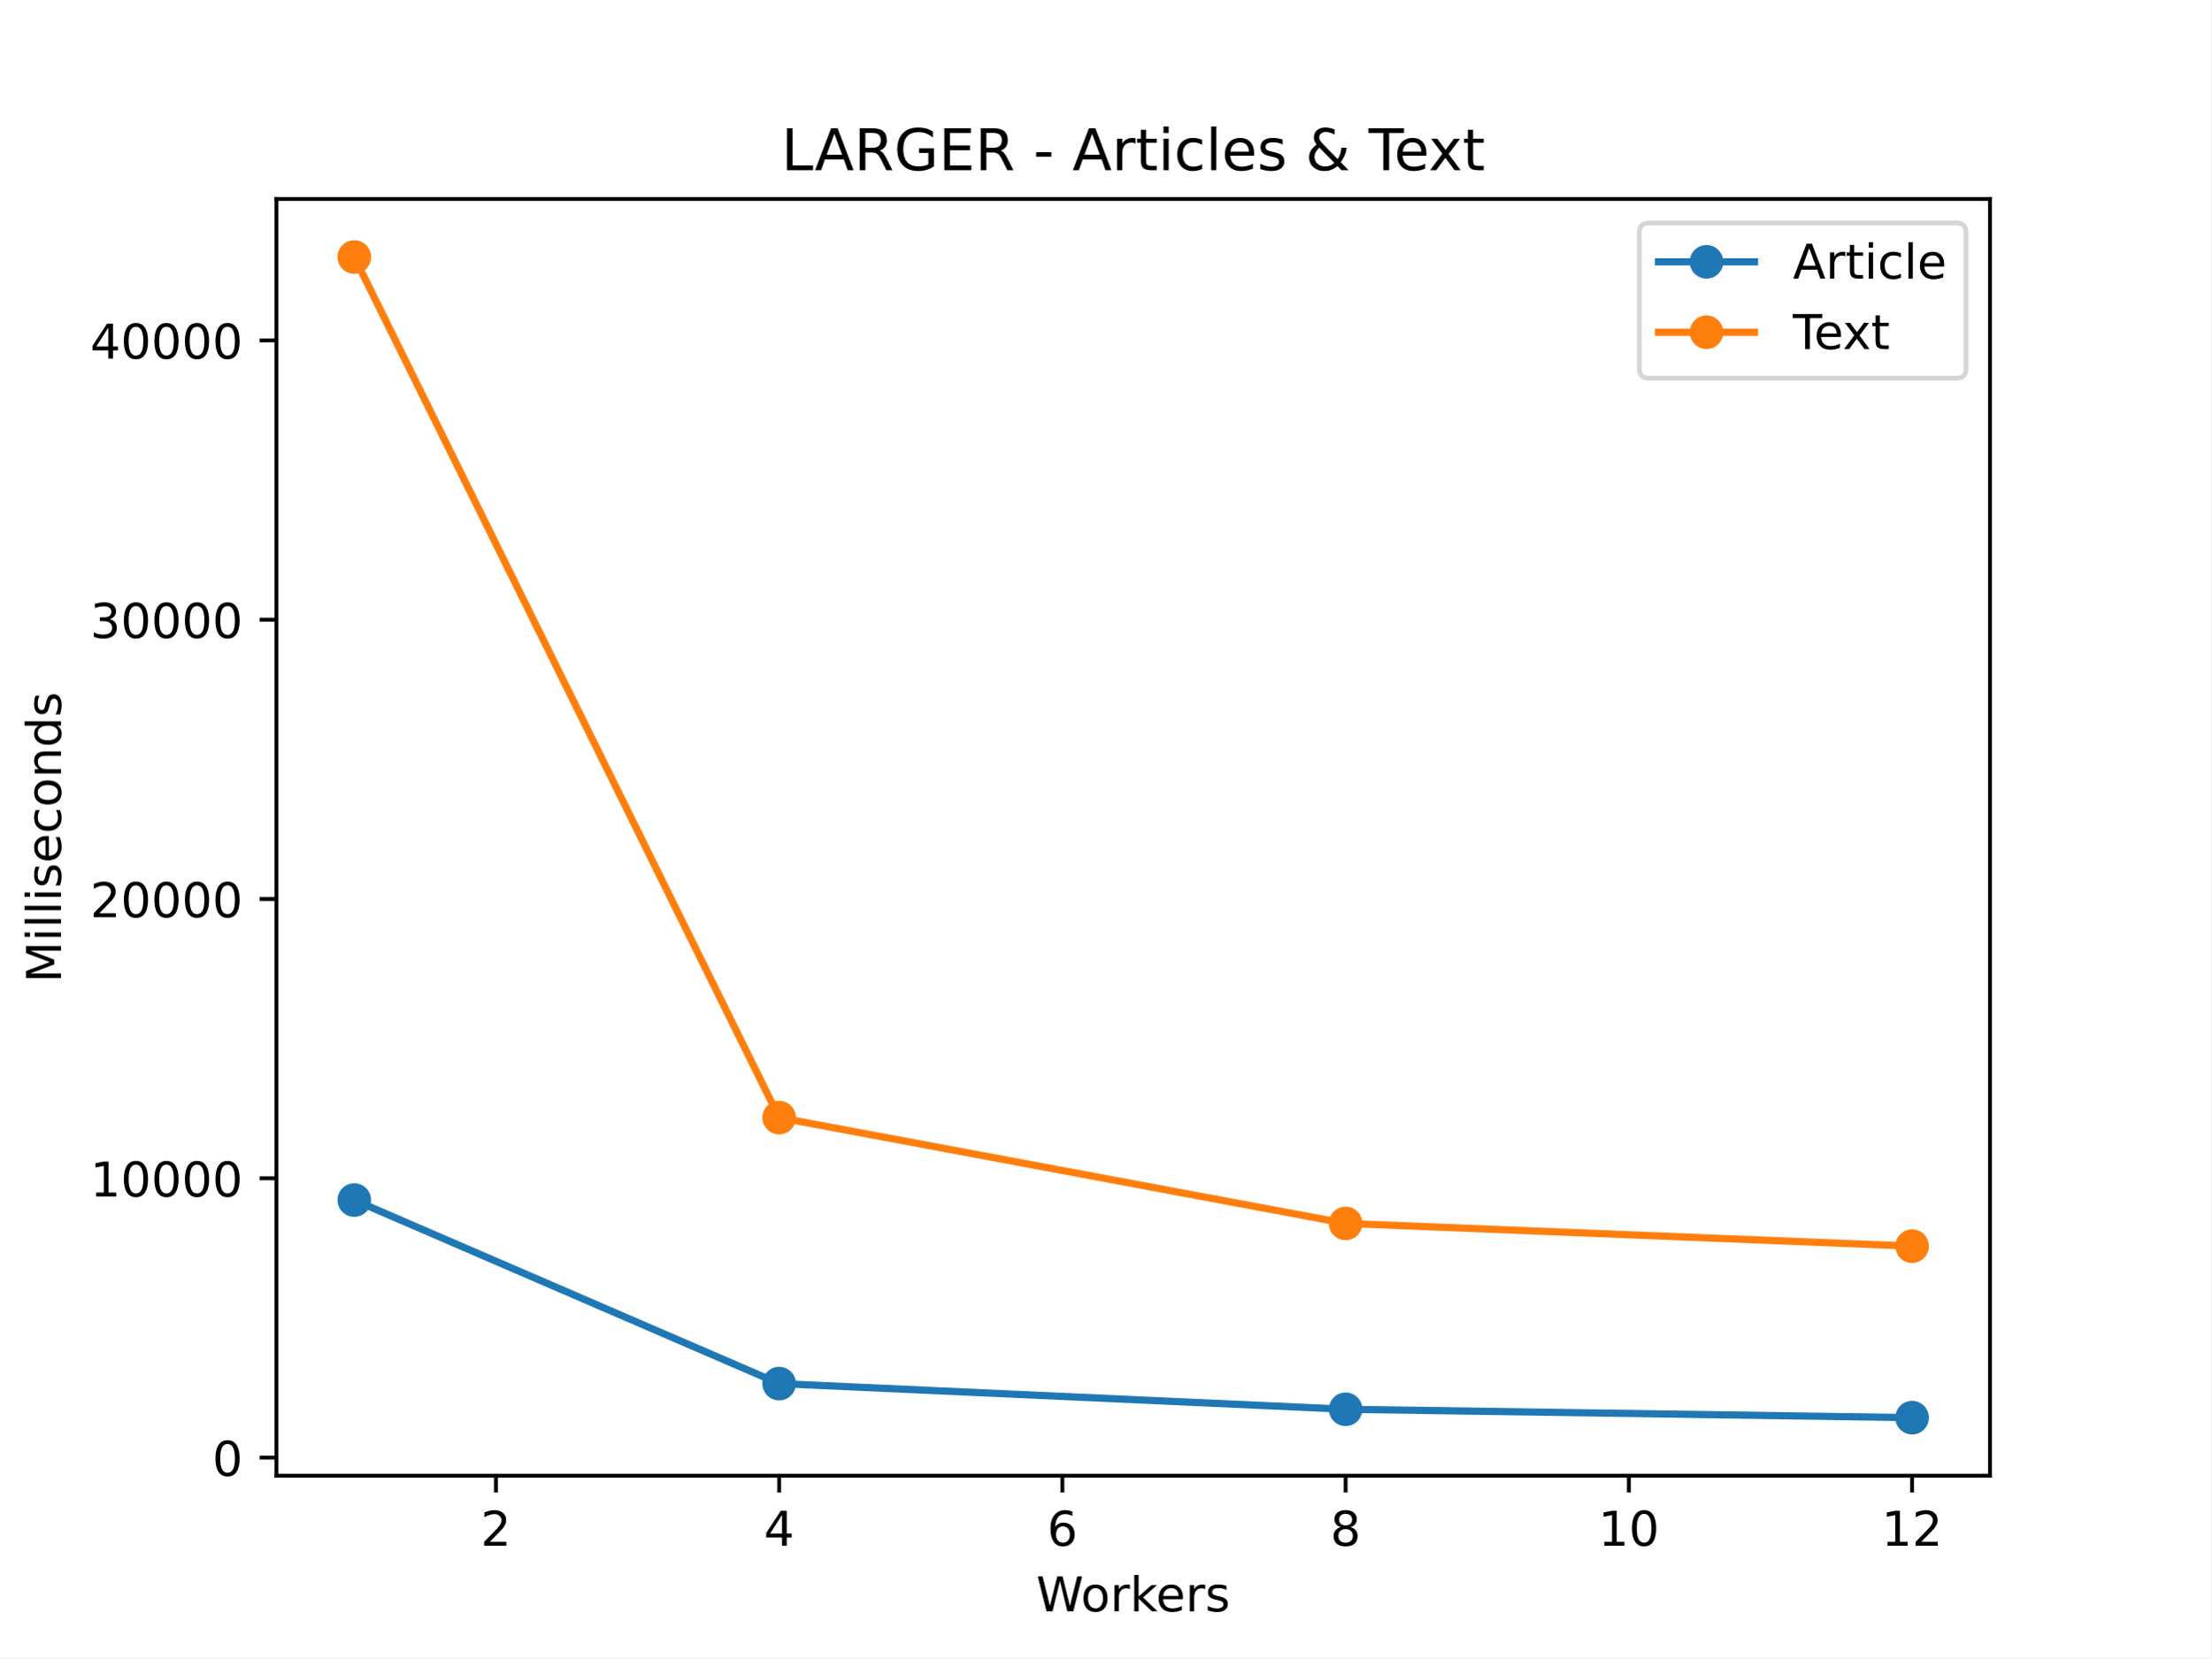
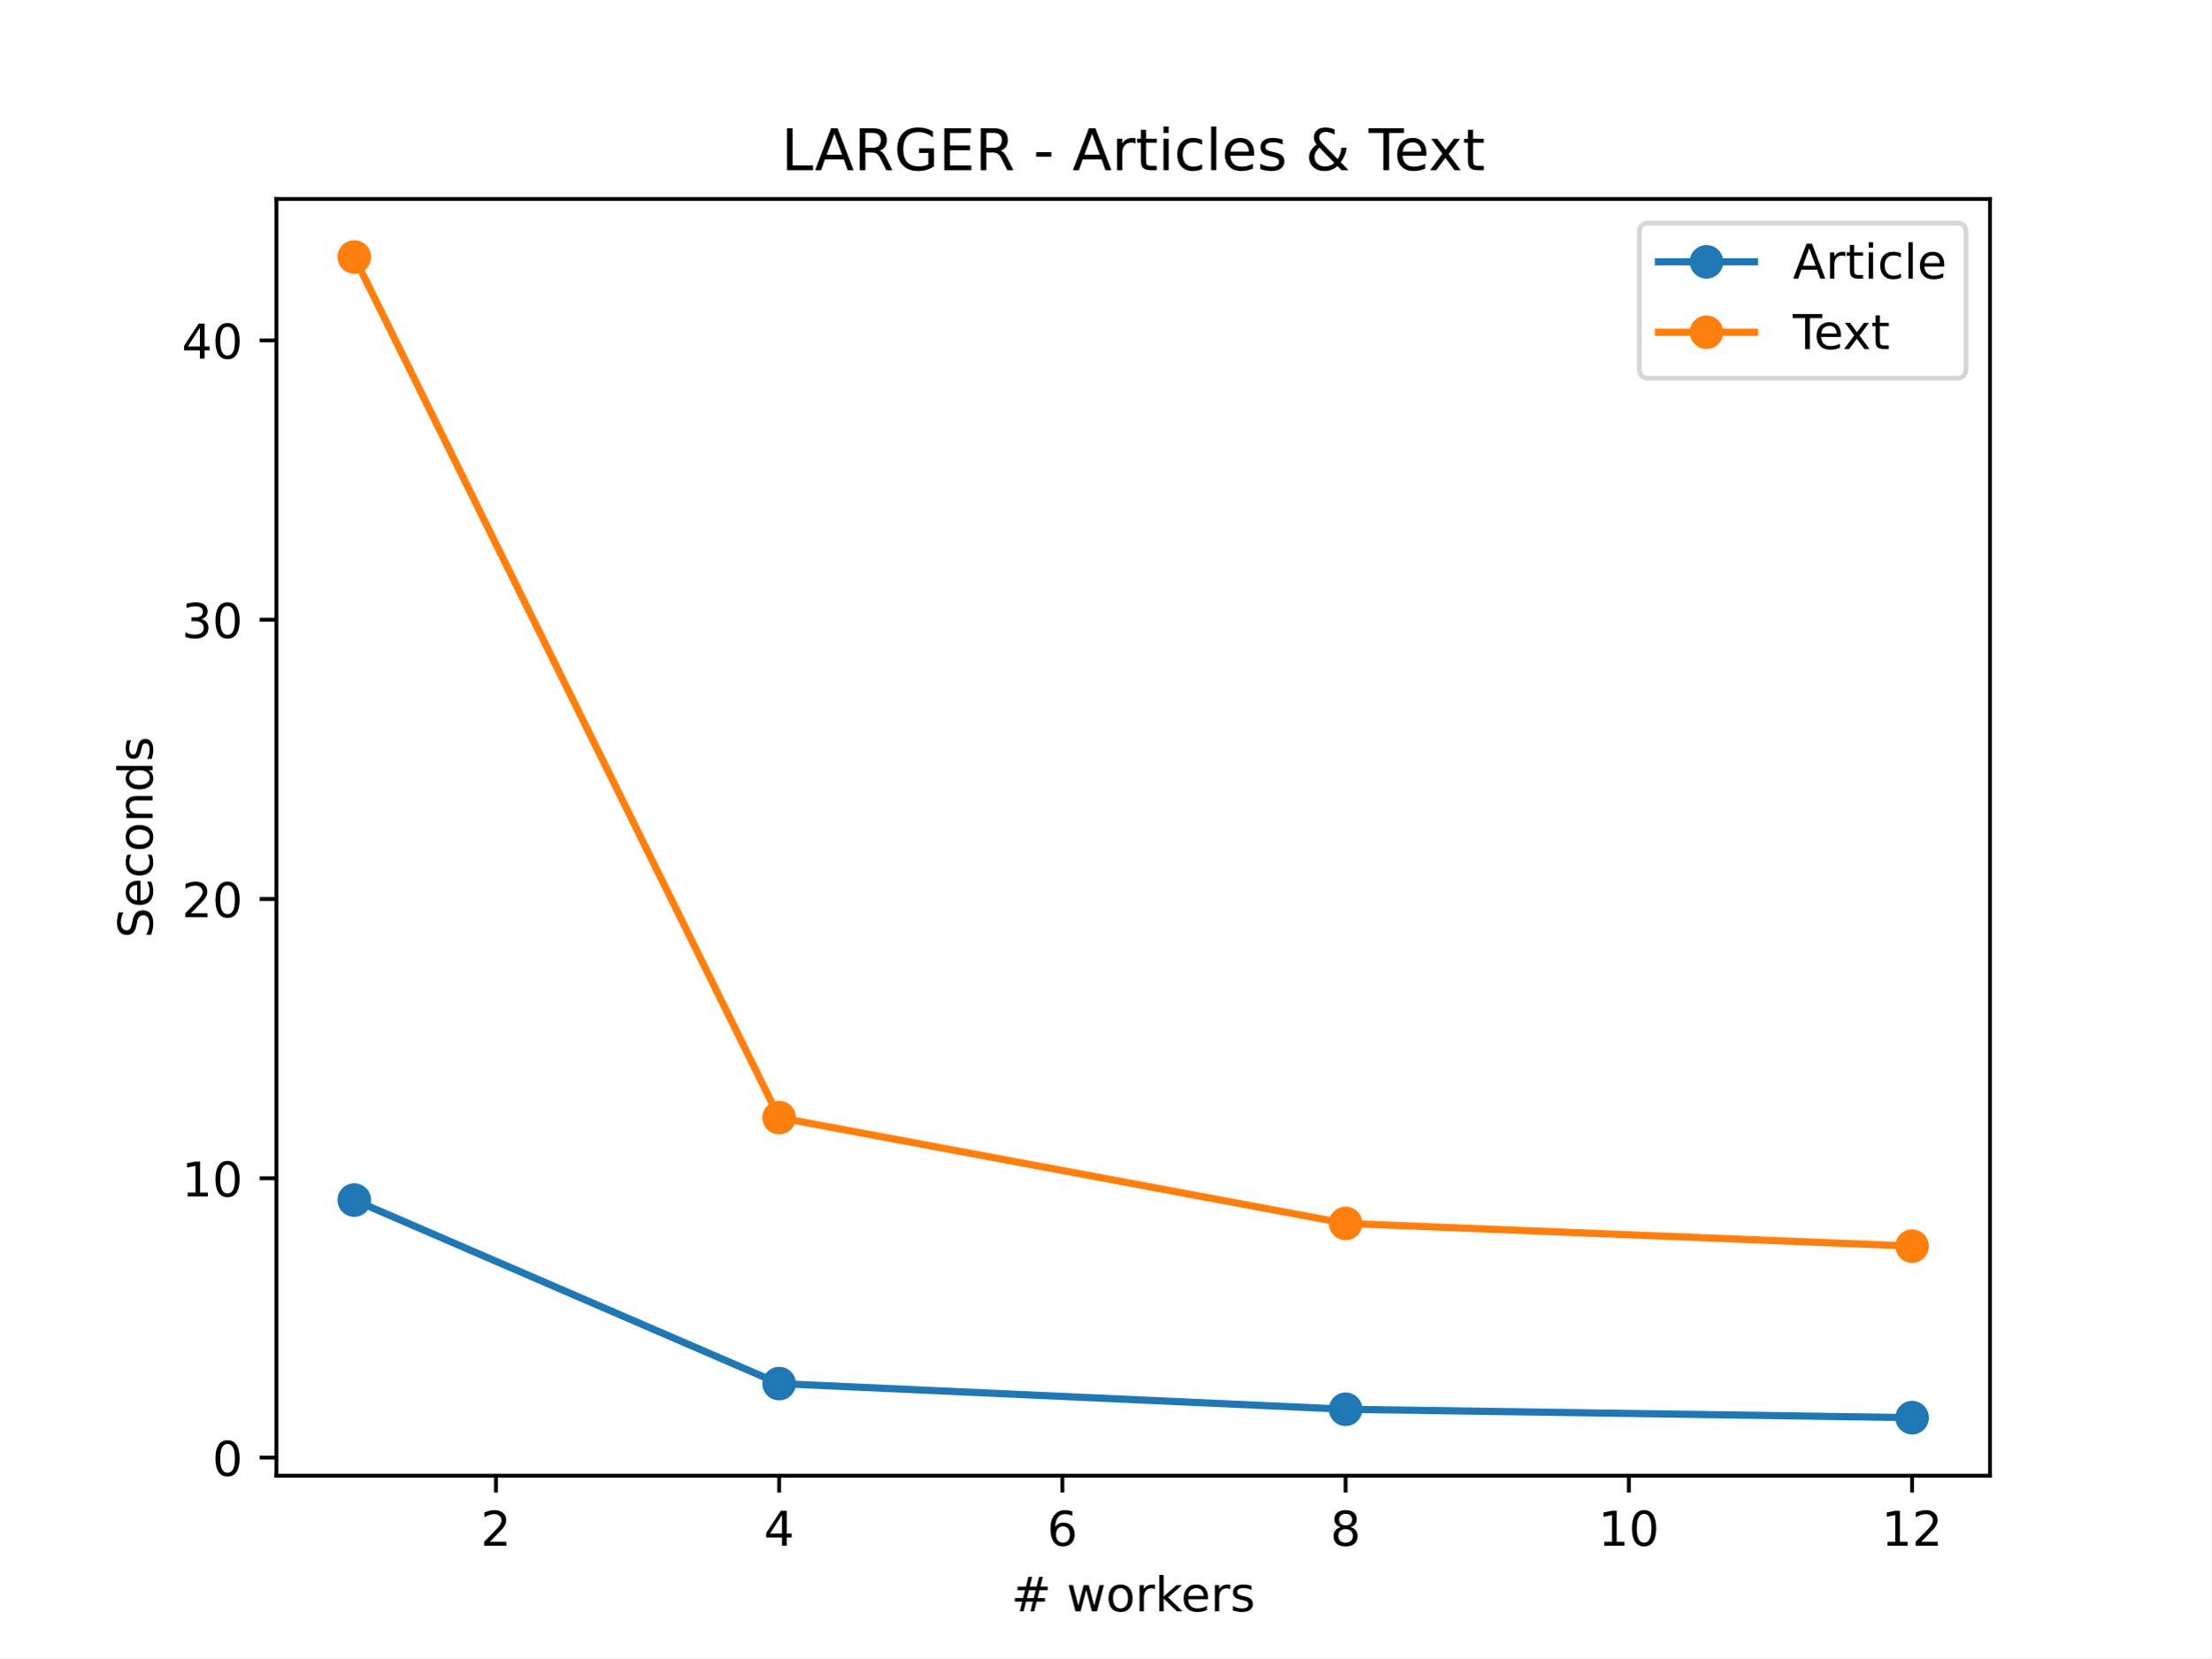
<svg xmlns="http://www.w3.org/2000/svg" xmlns:xlink="http://www.w3.org/1999/xlink" width="460.8pt" height="345.6pt" viewBox="0 0 460.8 345.6" version="1.1">
  <defs>
    <style type="text/css">*{stroke-linejoin: round; stroke-linecap: butt}</style>
  </defs>
  <g id="figure_1">
    <g id="patch_1">
      <path d="M 0 345.6  L 460.8 345.6  L 460.8 0  L 0 0  z " style="fill: #ffffff" />
    </g>
    <g id="axes_1">
      <g id="patch_2">
        <path d="M 57.6 307.584  L 414.72 307.584  L 414.72 41.472  L 57.6 41.472  z " style="fill: #ffffff" />
      </g>
      <g id="matplotlib.axis_1">
        <g id="xtick_1">
          <g id="line2d_1">
            <defs>
-               <path id="m0320c54a69" d="M 0 0  L 0 3.5  " style="stroke: #000000; stroke-width: 0.8" />
+               <path id="mec635a8861" d="M 0 0  L 0 3.5  " style="stroke: #000000; stroke-width: 0.8" />
            </defs>
            <g>
-               <use xlink:href="#m0320c54a69" x="103.347" y="307.584" style="stroke: #000000; stroke-width: 0.8" />
+               <use xlink:href="#mec635a8861" x="103.347" y="307.584" style="stroke: #000000; stroke-width: 0.8" />
            </g>
          </g>
          <g id="text_1">
            <g transform="translate(100.1655 322.1824) scale(0.1 -0.1)">
              <defs>
                <path id="DejaVuSans-32" d="M 1228 531  L 3431 531  L 3431 0  L 469 0  L 469 531  Q 828 903 1448 1529  Q 2069 2156 2228 2338  Q 2531 2678 2651 2914  Q 2772 3150 2772 3378  Q 2772 3750 2511 3984  Q 2250 4219 1831 4219  Q 1534 4219 1204 4116  Q 875 4013 500 3803  L 500 4441  Q 881 4594 1212 4672  Q 1544 4750 1819 4750  Q 2544 4750 2975 4387  Q 3406 4025 3406 3419  Q 3406 3131 3298 2873  Q 3191 2616 2906 2266  Q 2828 2175 2409 1742  Q 1991 1309 1228 531  z " transform="scale(0.015625)" />
              </defs>
              <use xlink:href="#DejaVuSans-32" />
            </g>
          </g>
        </g>
        <g id="xtick_2">
          <g id="line2d_2">
            <g>
-               <use xlink:href="#m0320c54a69" x="162.375" y="307.584" style="stroke: #000000; stroke-width: 0.8" />
+               <use xlink:href="#mec635a8861" x="162.375" y="307.584" style="stroke: #000000; stroke-width: 0.8" />
            </g>
          </g>
          <g id="text_2">
            <g transform="translate(159.1936 322.1824) scale(0.1 -0.1)">
              <defs>
                <path id="DejaVuSans-34" d="M 2419 4116  L 825 1625  L 2419 1625  L 2419 4116  z M 2253 4666  L 3047 4666  L 3047 1625  L 3713 1625  L 3713 1100  L 3047 1100  L 3047 0  L 2419 0  L 2419 1100  L 313 1100  L 313 1709  L 2253 4666  z " transform="scale(0.015625)" />
              </defs>
              <use xlink:href="#DejaVuSans-34" />
            </g>
          </g>
        </g>
        <g id="xtick_3">
          <g id="line2d_3">
            <g>
-               <use xlink:href="#m0320c54a69" x="221.403" y="307.584" style="stroke: #000000; stroke-width: 0.8" />
+               <use xlink:href="#mec635a8861" x="221.403" y="307.584" style="stroke: #000000; stroke-width: 0.8" />
            </g>
          </g>
          <g id="text_3">
            <g transform="translate(218.2217 322.1824) scale(0.1 -0.1)">
              <defs>
                <path id="DejaVuSans-36" d="M 2113 2584  Q 1688 2584 1439 2293  Q 1191 2003 1191 1497  Q 1191 994 1439 701  Q 1688 409 2113 409  Q 2538 409 2786 701  Q 3034 994 3034 1497  Q 3034 2003 2786 2293  Q 2538 2584 2113 2584  z M 3366 4563  L 3366 3988  Q 3128 4100 2886 4159  Q 2644 4219 2406 4219  Q 1781 4219 1451 3797  Q 1122 3375 1075 2522  Q 1259 2794 1537 2939  Q 1816 3084 2150 3084  Q 2853 3084 3261 2657  Q 3669 2231 3669 1497  Q 3669 778 3244 343  Q 2819 -91 2113 -91  Q 1303 -91 875 529  Q 447 1150 447 2328  Q 447 3434 972 4092  Q 1497 4750 2381 4750  Q 2619 4750 2861 4703  Q 3103 4656 3366 4563  z " transform="scale(0.015625)" />
              </defs>
              <use xlink:href="#DejaVuSans-36" />
            </g>
          </g>
        </g>
        <g id="xtick_4">
          <g id="line2d_4">
            <g>
-               <use xlink:href="#m0320c54a69" x="280.431" y="307.584" style="stroke: #000000; stroke-width: 0.8" />
+               <use xlink:href="#mec635a8861" x="280.431" y="307.584" style="stroke: #000000; stroke-width: 0.8" />
            </g>
          </g>
          <g id="text_4">
            <g transform="translate(277.2498 322.1824) scale(0.1 -0.1)">
              <defs>
                <path id="DejaVuSans-38" d="M 2034 2216  Q 1584 2216 1326 1975  Q 1069 1734 1069 1313  Q 1069 891 1326 650  Q 1584 409 2034 409  Q 2484 409 2743 651  Q 3003 894 3003 1313  Q 3003 1734 2745 1975  Q 2488 2216 2034 2216  z M 1403 2484  Q 997 2584 770 2862  Q 544 3141 544 3541  Q 544 4100 942 4425  Q 1341 4750 2034 4750  Q 2731 4750 3128 4425  Q 3525 4100 3525 3541  Q 3525 3141 3298 2862  Q 3072 2584 2669 2484  Q 3125 2378 3379 2068  Q 3634 1759 3634 1313  Q 3634 634 3220 271  Q 2806 -91 2034 -91  Q 1263 -91 848 271  Q 434 634 434 1313  Q 434 1759 690 2068  Q 947 2378 1403 2484  z M 1172 3481  Q 1172 3119 1398 2916  Q 1625 2713 2034 2713  Q 2441 2713 2670 2916  Q 2900 3119 2900 3481  Q 2900 3844 2670 4047  Q 2441 4250 2034 4250  Q 1625 4250 1398 4047  Q 1172 3844 1172 3481  z " transform="scale(0.015625)" />
              </defs>
              <use xlink:href="#DejaVuSans-38" />
            </g>
          </g>
        </g>
        <g id="xtick_5">
          <g id="line2d_5">
            <g>
-               <use xlink:href="#m0320c54a69" x="339.459" y="307.584" style="stroke: #000000; stroke-width: 0.8" />
+               <use xlink:href="#mec635a8861" x="339.459" y="307.584" style="stroke: #000000; stroke-width: 0.8" />
            </g>
          </g>
          <g id="text_5">
            <g transform="translate(333.0967 322.1824) scale(0.1 -0.1)">
              <defs>
                <path id="DejaVuSans-31" d="M 794 531  L 1825 531  L 1825 4091  L 703 3866  L 703 4441  L 1819 4666  L 2450 4666  L 2450 531  L 3481 531  L 3481 0  L 794 0  L 794 531  z " transform="scale(0.015625)" />
                <path id="DejaVuSans-30" d="M 2034 4250  Q 1547 4250 1301 3770  Q 1056 3291 1056 2328  Q 1056 1369 1301 889  Q 1547 409 2034 409  Q 2525 409 2770 889  Q 3016 1369 3016 2328  Q 3016 3291 2770 3770  Q 2525 4250 2034 4250  z M 2034 4750  Q 2819 4750 3233 4129  Q 3647 3509 3647 2328  Q 3647 1150 3233 529  Q 2819 -91 2034 -91  Q 1250 -91 836 529  Q 422 1150 422 2328  Q 422 3509 836 4129  Q 1250 4750 2034 4750  z " transform="scale(0.015625)" />
              </defs>
              <use xlink:href="#DejaVuSans-31" />
              <use xlink:href="#DejaVuSans-30" x="63.623" />
            </g>
          </g>
        </g>
        <g id="xtick_6">
          <g id="line2d_6">
            <g>
-               <use xlink:href="#m0320c54a69" x="398.487" y="307.584" style="stroke: #000000; stroke-width: 0.8" />
+               <use xlink:href="#mec635a8861" x="398.487" y="307.584" style="stroke: #000000; stroke-width: 0.8" />
            </g>
          </g>
          <g id="text_6">
            <g transform="translate(392.1248 322.1824) scale(0.1 -0.1)">
              <use xlink:href="#DejaVuSans-31" />
              <use xlink:href="#DejaVuSans-32" x="63.623" />
            </g>
          </g>
        </g>
        <g id="text_7">
-           <g transform="translate(215.9444 335.8606) scale(0.1 -0.1)">
+           <g transform="translate(210.7264 335.8606) scale(0.1 -0.1)">
            <defs>
-               <path id="DejaVuSans-57" d="M 213 4666  L 850 4666  L 1831 722  L 2809 4666  L 3519 4666  L 4500 722  L 5478 4666  L 6119 4666  L 4947 0  L 4153 0  L 3169 4050  L 2175 0  L 1381 0  L 213 4666  z " transform="scale(0.015625)" />
+               <path id="DejaVuSans-23" d="M 3272 2816  L 2363 2816  L 2100 1772  L 3016 1772  L 3272 2816  z M 2803 4594  L 2478 3297  L 3391 3297  L 3719 4594  L 4219 4594  L 3897 3297  L 4872 3297  L 4872 2816  L 3775 2816  L 3519 1772  L 4513 1772  L 4513 1294  L 3397 1294  L 3072 0  L 2572 0  L 2894 1294  L 1978 1294  L 1656 0  L 1153 0  L 1478 1294  L 494 1294  L 494 1772  L 1594 1772  L 1856 2816  L 850 2816  L 850 3297  L 1978 3297  L 2297 4594  L 2803 4594  z " transform="scale(0.015625)" />
+               <path id="DejaVuSans-20" transform="scale(0.015625)" />
+               <path id="DejaVuSans-77" d="M 269 3500  L 844 3500  L 1563 769  L 2278 3500  L 2956 3500  L 3675 769  L 4391 3500  L 4966 3500  L 4050 0  L 3372 0  L 2619 2869  L 1863 0  L 1184 0  L 269 3500  z " transform="scale(0.015625)" />
              <path id="DejaVuSans-6f" d="M 1959 3097  Q 1497 3097 1228 2736  Q 959 2375 959 1747  Q 959 1119 1226 758  Q 1494 397 1959 397  Q 2419 397 2687 759  Q 2956 1122 2956 1747  Q 2956 2369 2687 2733  Q 2419 3097 1959 3097  z M 1959 3584  Q 2709 3584 3137 3096  Q 3566 2609 3566 1747  Q 3566 888 3137 398  Q 2709 -91 1959 -91  Q 1206 -91 779 398  Q 353 888 353 1747  Q 353 2609 779 3096  Q 1206 3584 1959 3584  z " transform="scale(0.015625)" />
              <path id="DejaVuSans-72" d="M 2631 2963  Q 2534 3019 2420 3045  Q 2306 3072 2169 3072  Q 1681 3072 1420 2755  Q 1159 2438 1159 1844  L 1159 0  L 581 0  L 581 3500  L 1159 3500  L 1159 2956  Q 1341 3275 1631 3429  Q 1922 3584 2338 3584  Q 2397 3584 2469 3576  Q 2541 3569 2628 3553  L 2631 2963  z " transform="scale(0.015625)" />
              <path id="DejaVuSans-6b" d="M 581 4863  L 1159 4863  L 1159 1991  L 2875 3500  L 3609 3500  L 1753 1863  L 3688 0  L 2938 0  L 1159 1709  L 1159 0  L 581 0  L 581 4863  z " transform="scale(0.015625)" />
              <path id="DejaVuSans-65" d="M 3597 1894  L 3597 1613  L 953 1613  Q 991 1019 1311 708  Q 1631 397 2203 397  Q 2534 397 2845 478  Q 3156 559 3463 722  L 3463 178  Q 3153 47 2828 -22  Q 2503 -91 2169 -91  Q 1331 -91 842 396  Q 353 884 353 1716  Q 353 2575 817 3079  Q 1281 3584 2069 3584  Q 2775 3584 3186 3129  Q 3597 2675 3597 1894  z M 3022 2063  Q 3016 2534 2758 2815  Q 2500 3097 2075 3097  Q 1594 3097 1305 2825  Q 1016 2553 972 2059  L 3022 2063  z " transform="scale(0.015625)" />
              <path id="DejaVuSans-73" d="M 2834 3397  L 2834 2853  Q 2591 2978 2328 3040  Q 2066 3103 1784 3103  Q 1356 3103 1142 2972  Q 928 2841 928 2578  Q 928 2378 1081 2264  Q 1234 2150 1697 2047  L 1894 2003  Q 2506 1872 2764 1633  Q 3022 1394 3022 966  Q 3022 478 2636 193  Q 2250 -91 1575 -91  Q 1294 -91 989 -36  Q 684 19 347 128  L 347 722  Q 666 556 975 473  Q 1284 391 1588 391  Q 1994 391 2212 530  Q 2431 669 2431 922  Q 2431 1156 2273 1281  Q 2116 1406 1581 1522  L 1381 1569  Q 847 1681 609 1914  Q 372 2147 372 2553  Q 372 3047 722 3315  Q 1072 3584 1716 3584  Q 2034 3584 2315 3537  Q 2597 3491 2834 3397  z " transform="scale(0.015625)" />
            </defs>
-             <use xlink:href="#DejaVuSans-57" />
-             <use xlink:href="#DejaVuSans-6f" x="93.002" />
-             <use xlink:href="#DejaVuSans-72" x="154.184" />
-             <use xlink:href="#DejaVuSans-6b" x="195.297" />
-             <use xlink:href="#DejaVuSans-65" x="249.582" />
-             <use xlink:href="#DejaVuSans-72" x="311.105" />
-             <use xlink:href="#DejaVuSans-73" x="352.219" />
+             <use xlink:href="#DejaVuSans-23" />
+             <use xlink:href="#DejaVuSans-20" x="83.789" />
+             <use xlink:href="#DejaVuSans-77" x="115.576" />
+             <use xlink:href="#DejaVuSans-6f" x="197.363" />
+             <use xlink:href="#DejaVuSans-72" x="258.545" />
+             <use xlink:href="#DejaVuSans-6b" x="299.658" />
+             <use xlink:href="#DejaVuSans-65" x="353.943" />
+             <use xlink:href="#DejaVuSans-72" x="415.467" />
+             <use xlink:href="#DejaVuSans-73" x="456.58" />
          </g>
        </g>
      </g>
      <g id="matplotlib.axis_2">
        <g id="ytick_1">
          <g id="line2d_7">
            <defs>
-               <path id="ma971284687" d="M 0 0  L -3.5 0  " style="stroke: #000000; stroke-width: 0.8" />
+               <path id="me47e6b9b16" d="M 0 0  L -3.5 0  " style="stroke: #000000; stroke-width: 0.8" />
            </defs>
            <g>
-               <use xlink:href="#ma971284687" x="57.6" y="303.816" style="stroke: #000000; stroke-width: 0.8" />
+               <use xlink:href="#me47e6b9b16" x="57.6" y="303.816" style="stroke: #000000; stroke-width: 0.8" />
            </g>
          </g>
          <g id="text_8">
            <g transform="translate(44.2375 307.6153) scale(0.1 -0.1)">
              <use xlink:href="#DejaVuSans-30" />
            </g>
          </g>
        </g>
        <g id="ytick_2">
          <g id="line2d_8">
            <g>
-               <use xlink:href="#ma971284687" x="57.6" y="245.597" style="stroke: #000000; stroke-width: 0.8" />
+               <use xlink:href="#me47e6b9b16" x="57.6" y="245.597" style="stroke: #000000; stroke-width: 0.8" />
            </g>
          </g>
          <g id="text_9">
-             <g transform="translate(18.7875 249.3965) scale(0.1 -0.1)">
+             <g transform="translate(37.875 249.3965) scale(0.1 -0.1)">
              <use xlink:href="#DejaVuSans-31" />
              <use xlink:href="#DejaVuSans-30" x="63.623" />
-               <use xlink:href="#DejaVuSans-30" x="127.246" />
-               <use xlink:href="#DejaVuSans-30" x="190.869" />
-               <use xlink:href="#DejaVuSans-30" x="254.492" />
            </g>
          </g>
        </g>
        <g id="ytick_3">
          <g id="line2d_9">
            <g>
-               <use xlink:href="#ma971284687" x="57.6" y="187.379" style="stroke: #000000; stroke-width: 0.8" />
+               <use xlink:href="#me47e6b9b16" x="57.6" y="187.379" style="stroke: #000000; stroke-width: 0.8" />
            </g>
          </g>
          <g id="text_10">
-             <g transform="translate(18.7875 191.1778) scale(0.1 -0.1)">
+             <g transform="translate(37.875 191.1778) scale(0.1 -0.1)">
              <use xlink:href="#DejaVuSans-32" />
              <use xlink:href="#DejaVuSans-30" x="63.623" />
-               <use xlink:href="#DejaVuSans-30" x="127.246" />
-               <use xlink:href="#DejaVuSans-30" x="190.869" />
-               <use xlink:href="#DejaVuSans-30" x="254.492" />
            </g>
          </g>
        </g>
        <g id="ytick_4">
          <g id="line2d_10">
            <g>
-               <use xlink:href="#ma971284687" x="57.6" y="129.16" style="stroke: #000000; stroke-width: 0.8" />
+               <use xlink:href="#me47e6b9b16" x="57.6" y="129.16" style="stroke: #000000; stroke-width: 0.8" />
            </g>
          </g>
          <g id="text_11">
-             <g transform="translate(18.7875 132.959) scale(0.1 -0.1)">
+             <g transform="translate(37.875 132.959) scale(0.1 -0.1)">
              <defs>
                <path id="DejaVuSans-33" d="M 2597 2516  Q 3050 2419 3304 2112  Q 3559 1806 3559 1356  Q 3559 666 3084 287  Q 2609 -91 1734 -91  Q 1441 -91 1130 -33  Q 819 25 488 141  L 488 750  Q 750 597 1062 519  Q 1375 441 1716 441  Q 2309 441 2620 675  Q 2931 909 2931 1356  Q 2931 1769 2642 2001  Q 2353 2234 1838 2234  L 1294 2234  L 1294 2753  L 1863 2753  Q 2328 2753 2575 2939  Q 2822 3125 2822 3475  Q 2822 3834 2567 4026  Q 2313 4219 1838 4219  Q 1578 4219 1281 4162  Q 984 4106 628 3988  L 628 4550  Q 988 4650 1302 4700  Q 1616 4750 1894 4750  Q 2613 4750 3031 4423  Q 3450 4097 3450 3541  Q 3450 3153 3228 2886  Q 3006 2619 2597 2516  z " transform="scale(0.015625)" />
              </defs>
              <use xlink:href="#DejaVuSans-33" />
              <use xlink:href="#DejaVuSans-30" x="63.623" />
-               <use xlink:href="#DejaVuSans-30" x="127.246" />
-               <use xlink:href="#DejaVuSans-30" x="190.869" />
-               <use xlink:href="#DejaVuSans-30" x="254.492" />
            </g>
          </g>
        </g>
        <g id="ytick_5">
          <g id="line2d_11">
            <g>
-               <use xlink:href="#ma971284687" x="57.6" y="70.941" style="stroke: #000000; stroke-width: 0.8" />
+               <use xlink:href="#me47e6b9b16" x="57.6" y="70.941" style="stroke: #000000; stroke-width: 0.8" />
            </g>
          </g>
          <g id="text_12">
-             <g transform="translate(18.7875 74.74021) scale(0.1 -0.1)">
+             <g transform="translate(37.875 74.74021) scale(0.1 -0.1)">
              <use xlink:href="#DejaVuSans-34" />
              <use xlink:href="#DejaVuSans-30" x="63.623" />
-               <use xlink:href="#DejaVuSans-30" x="127.246" />
-               <use xlink:href="#DejaVuSans-30" x="190.869" />
-               <use xlink:href="#DejaVuSans-30" x="254.492" />
            </g>
          </g>
        </g>
        <g id="text_13">
-           <g transform="translate(12.70781 204.8358) rotate(-90) scale(0.1 -0.1)">
+           <g transform="translate(31.79531 195.535) rotate(-90) scale(0.1 -0.1)">
            <defs>
-               <path id="DejaVuSans-4d" d="M 628 4666  L 1569 4666  L 2759 1491  L 3956 4666  L 4897 4666  L 4897 0  L 4281 0  L 4281 4097  L 3078 897  L 2444 897  L 1241 4097  L 1241 0  L 628 0  L 628 4666  z " transform="scale(0.015625)" />
-               <path id="DejaVuSans-69" d="M 603 3500  L 1178 3500  L 1178 0  L 603 0  L 603 3500  z M 603 4863  L 1178 4863  L 1178 4134  L 603 4134  L 603 4863  z " transform="scale(0.015625)" />
-               <path id="DejaVuSans-6c" d="M 603 4863  L 1178 4863  L 1178 0  L 603 0  L 603 4863  z " transform="scale(0.015625)" />
+               <path id="DejaVuSans-53" d="M 3425 4513  L 3425 3897  Q 3066 4069 2747 4153  Q 2428 4238 2131 4238  Q 1616 4238 1336 4038  Q 1056 3838 1056 3469  Q 1056 3159 1242 3001  Q 1428 2844 1947 2747  L 2328 2669  Q 3034 2534 3370 2195  Q 3706 1856 3706 1288  Q 3706 609 3251 259  Q 2797 -91 1919 -91  Q 1588 -91 1214 -16  Q 841 59 441 206  L 441 856  Q 825 641 1194 531  Q 1563 422 1919 422  Q 2459 422 2753 634  Q 3047 847 3047 1241  Q 3047 1584 2836 1778  Q 2625 1972 2144 2069  L 1759 2144  Q 1053 2284 737 2584  Q 422 2884 422 3419  Q 422 4038 858 4394  Q 1294 4750 2059 4750  Q 2388 4750 2728 4690  Q 3069 4631 3425 4513  z " transform="scale(0.015625)" />
              <path id="DejaVuSans-63" d="M 3122 3366  L 3122 2828  Q 2878 2963 2633 3030  Q 2388 3097 2138 3097  Q 1578 3097 1268 2742  Q 959 2388 959 1747  Q 959 1106 1268 751  Q 1578 397 2138 397  Q 2388 397 2633 464  Q 2878 531 3122 666  L 3122 134  Q 2881 22 2623 -34  Q 2366 -91 2075 -91  Q 1284 -91 818 406  Q 353 903 353 1747  Q 353 2603 823 3093  Q 1294 3584 2113 3584  Q 2378 3584 2631 3529  Q 2884 3475 3122 3366  z " transform="scale(0.015625)" />
              <path id="DejaVuSans-6e" d="M 3513 2113  L 3513 0  L 2938 0  L 2938 2094  Q 2938 2591 2744 2837  Q 2550 3084 2163 3084  Q 1697 3084 1428 2787  Q 1159 2491 1159 1978  L 1159 0  L 581 0  L 581 3500  L 1159 3500  L 1159 2956  Q 1366 3272 1645 3428  Q 1925 3584 2291 3584  Q 2894 3584 3203 3211  Q 3513 2838 3513 2113  z " transform="scale(0.015625)" />
              <path id="DejaVuSans-64" d="M 2906 2969  L 2906 4863  L 3481 4863  L 3481 0  L 2906 0  L 2906 525  Q 2725 213 2448 61  Q 2172 -91 1784 -91  Q 1150 -91 751 415  Q 353 922 353 1747  Q 353 2572 751 3078  Q 1150 3584 1784 3584  Q 2172 3584 2448 3432  Q 2725 3281 2906 2969  z M 947 1747  Q 947 1113 1208 752  Q 1469 391 1925 391  Q 2381 391 2643 752  Q 2906 1113 2906 1747  Q 2906 2381 2643 2742  Q 2381 3103 1925 3103  Q 1469 3103 1208 2742  Q 947 2381 947 1747  z " transform="scale(0.015625)" />
            </defs>
-             <use xlink:href="#DejaVuSans-4d" />
-             <use xlink:href="#DejaVuSans-69" x="86.279" />
-             <use xlink:href="#DejaVuSans-6c" x="114.062" />
-             <use xlink:href="#DejaVuSans-6c" x="141.846" />
-             <use xlink:href="#DejaVuSans-69" x="169.629" />
-             <use xlink:href="#DejaVuSans-73" x="197.412" />
-             <use xlink:href="#DejaVuSans-65" x="249.512" />
-             <use xlink:href="#DejaVuSans-63" x="311.035" />
-             <use xlink:href="#DejaVuSans-6f" x="366.016" />
-             <use xlink:href="#DejaVuSans-6e" x="427.197" />
-             <use xlink:href="#DejaVuSans-64" x="490.576" />
-             <use xlink:href="#DejaVuSans-73" x="554.053" />
+             <use xlink:href="#DejaVuSans-53" />
+             <use xlink:href="#DejaVuSans-65" x="63.477" />
+             <use xlink:href="#DejaVuSans-63" x="125" />
+             <use xlink:href="#DejaVuSans-6f" x="179.98" />
+             <use xlink:href="#DejaVuSans-6e" x="241.162" />
+             <use xlink:href="#DejaVuSans-64" x="304.541" />
+             <use xlink:href="#DejaVuSans-73" x="368.018" />
          </g>
        </g>
      </g>
      <g id="line2d_12">
-         <path d="M 73.833 250.132  L 162.375 288.385  L 280.431 293.74  L 398.487 295.488  " clip-path="url(#p480670b021)" style="fill: none; stroke: #1f77b4; stroke-width: 1.5; stroke-linecap: square" />
+         <path d="M 73.833 250.132  L 162.375 288.385  L 280.431 293.74  L 398.487 295.488  " clip-path="url(#p1961057381)" style="fill: none; stroke: #1f77b4; stroke-width: 1.5; stroke-linecap: square" />
        <defs>
-           <path id="mb69e6a3fbc" d="M 0 3  C 0.796 3 1.559 2.684 2.121 2.121  C 2.684 1.559 3 0.796 3 0  C 3 -0.796 2.684 -1.559 2.121 -2.121  C 1.559 -2.684 0.796 -3 0 -3  C -0.796 -3 -1.559 -2.684 -2.121 -2.121  C -2.684 -1.559 -3 -0.796 -3 0  C -3 0.796 -2.684 1.559 -2.121 2.121  C -1.559 2.684 -0.796 3 0 3  z " style="stroke: #1f77b4" />
+           <path id="m32f43e9079" d="M 0 3  C 0.796 3 1.559 2.684 2.121 2.121  C 2.684 1.559 3 0.796 3 0  C 3 -0.796 2.684 -1.559 2.121 -2.121  C 1.559 -2.684 0.796 -3 0 -3  C -0.796 -3 -1.559 -2.684 -2.121 -2.121  C -2.684 -1.559 -3 -0.796 -3 0  C -3 0.796 -2.684 1.559 -2.121 2.121  C -1.559 2.684 -0.796 3 0 3  z " style="stroke: #1f77b4" />
        </defs>
-         <g clip-path="url(#p480670b021)">
-           <use xlink:href="#mb69e6a3fbc" x="73.833" y="250.132" style="fill: #1f77b4; stroke: #1f77b4" />
-           <use xlink:href="#mb69e6a3fbc" x="162.375" y="288.385" style="fill: #1f77b4; stroke: #1f77b4" />
-           <use xlink:href="#mb69e6a3fbc" x="280.431" y="293.74" style="fill: #1f77b4; stroke: #1f77b4" />
-           <use xlink:href="#mb69e6a3fbc" x="398.487" y="295.488" style="fill: #1f77b4; stroke: #1f77b4" />
+         <g clip-path="url(#p1961057381)">
+           <use xlink:href="#m32f43e9079" x="73.833" y="250.132" style="fill: #1f77b4; stroke: #1f77b4" />
+           <use xlink:href="#m32f43e9079" x="162.375" y="288.385" style="fill: #1f77b4; stroke: #1f77b4" />
+           <use xlink:href="#m32f43e9079" x="280.431" y="293.74" style="fill: #1f77b4; stroke: #1f77b4" />
+           <use xlink:href="#m32f43e9079" x="398.487" y="295.488" style="fill: #1f77b4; stroke: #1f77b4" />
        </g>
      </g>
      <g id="line2d_13">
-         <path d="M 73.833 53.568  L 162.375 232.946  L 280.431 255  L 398.487 259.737  " clip-path="url(#p480670b021)" style="fill: none; stroke: #ff7f0e; stroke-width: 1.5; stroke-linecap: square" />
+         <path d="M 73.833 53.568  L 162.375 232.946  L 280.431 255  L 398.487 259.737  " clip-path="url(#p1961057381)" style="fill: none; stroke: #ff7f0e; stroke-width: 1.5; stroke-linecap: square" />
        <defs>
-           <path id="m39e95968af" d="M 0 3  C 0.796 3 1.559 2.684 2.121 2.121  C 2.684 1.559 3 0.796 3 0  C 3 -0.796 2.684 -1.559 2.121 -2.121  C 1.559 -2.684 0.796 -3 0 -3  C -0.796 -3 -1.559 -2.684 -2.121 -2.121  C -2.684 -1.559 -3 -0.796 -3 0  C -3 0.796 -2.684 1.559 -2.121 2.121  C -1.559 2.684 -0.796 3 0 3  z " style="stroke: #ff7f0e" />
+           <path id="m4cf52707cf" d="M 0 3  C 0.796 3 1.559 2.684 2.121 2.121  C 2.684 1.559 3 0.796 3 0  C 3 -0.796 2.684 -1.559 2.121 -2.121  C 1.559 -2.684 0.796 -3 0 -3  C -0.796 -3 -1.559 -2.684 -2.121 -2.121  C -2.684 -1.559 -3 -0.796 -3 0  C -3 0.796 -2.684 1.559 -2.121 2.121  C -1.559 2.684 -0.796 3 0 3  z " style="stroke: #ff7f0e" />
        </defs>
-         <g clip-path="url(#p480670b021)">
-           <use xlink:href="#m39e95968af" x="73.833" y="53.568" style="fill: #ff7f0e; stroke: #ff7f0e" />
-           <use xlink:href="#m39e95968af" x="162.375" y="232.946" style="fill: #ff7f0e; stroke: #ff7f0e" />
-           <use xlink:href="#m39e95968af" x="280.431" y="255" style="fill: #ff7f0e; stroke: #ff7f0e" />
-           <use xlink:href="#m39e95968af" x="398.487" y="259.737" style="fill: #ff7f0e; stroke: #ff7f0e" />
+         <g clip-path="url(#p1961057381)">
+           <use xlink:href="#m4cf52707cf" x="73.833" y="53.568" style="fill: #ff7f0e; stroke: #ff7f0e" />
+           <use xlink:href="#m4cf52707cf" x="162.375" y="232.946" style="fill: #ff7f0e; stroke: #ff7f0e" />
+           <use xlink:href="#m4cf52707cf" x="280.431" y="255" style="fill: #ff7f0e; stroke: #ff7f0e" />
+           <use xlink:href="#m4cf52707cf" x="398.487" y="259.737" style="fill: #ff7f0e; stroke: #ff7f0e" />
        </g>
      </g>
      <g id="patch_3">
        <path d="M 57.6 307.584  L 57.6 41.472  " style="fill: none; stroke: #000000; stroke-width: 0.8; stroke-linejoin: miter; stroke-linecap: square" />
      </g>
      <g id="patch_4">
        <path d="M 414.72 307.584  L 414.72 41.472  " style="fill: none; stroke: #000000; stroke-width: 0.8; stroke-linejoin: miter; stroke-linecap: square" />
      </g>
      <g id="patch_5">
        <path d="M 57.6 307.584  L 414.72 307.584  " style="fill: none; stroke: #000000; stroke-width: 0.8; stroke-linejoin: miter; stroke-linecap: square" />
      </g>
      <g id="patch_6">
        <path d="M 57.6 41.472  L 414.72 41.472  " style="fill: none; stroke: #000000; stroke-width: 0.8; stroke-linejoin: miter; stroke-linecap: square" />
      </g>
      <g id="text_14">
        <g transform="translate(162.8194 35.472) scale(0.12 -0.12)">
          <defs>
            <path id="DejaVuSans-4c" d="M 628 4666  L 1259 4666  L 1259 531  L 3531 531  L 3531 0  L 628 0  L 628 4666  z " transform="scale(0.015625)" />
            <path id="DejaVuSans-41" d="M 2188 4044  L 1331 1722  L 3047 1722  L 2188 4044  z M 1831 4666  L 2547 4666  L 4325 0  L 3669 0  L 3244 1197  L 1141 1197  L 716 0  L 50 0  L 1831 4666  z " transform="scale(0.015625)" />
            <path id="DejaVuSans-52" d="M 2841 2188  Q 3044 2119 3236 1894  Q 3428 1669 3622 1275  L 4263 0  L 3584 0  L 2988 1197  Q 2756 1666 2539 1819  Q 2322 1972 1947 1972  L 1259 1972  L 1259 0  L 628 0  L 628 4666  L 2053 4666  Q 2853 4666 3247 4331  Q 3641 3997 3641 3322  Q 3641 2881 3436 2590  Q 3231 2300 2841 2188  z M 1259 4147  L 1259 2491  L 2053 2491  Q 2509 2491 2742 2702  Q 2975 2913 2975 3322  Q 2975 3731 2742 3939  Q 2509 4147 2053 4147  L 1259 4147  z " transform="scale(0.015625)" />
            <path id="DejaVuSans-47" d="M 3809 666  L 3809 1919  L 2778 1919  L 2778 2438  L 4434 2438  L 4434 434  Q 4069 175 3628 42  Q 3188 -91 2688 -91  Q 1594 -91 976 548  Q 359 1188 359 2328  Q 359 3472 976 4111  Q 1594 4750 2688 4750  Q 3144 4750 3555 4637  Q 3966 4525 4313 4306  L 4313 3634  Q 3963 3931 3569 4081  Q 3175 4231 2741 4231  Q 1884 4231 1454 3753  Q 1025 3275 1025 2328  Q 1025 1384 1454 906  Q 1884 428 2741 428  Q 3075 428 3337 486  Q 3600 544 3809 666  z " transform="scale(0.015625)" />
            <path id="DejaVuSans-45" d="M 628 4666  L 3578 4666  L 3578 4134  L 1259 4134  L 1259 2753  L 3481 2753  L 3481 2222  L 1259 2222  L 1259 531  L 3634 531  L 3634 0  L 628 0  L 628 4666  z " transform="scale(0.015625)" />
-             <path id="DejaVuSans-20" transform="scale(0.015625)" />
            <path id="DejaVuSans-2d" d="M 313 2009  L 1997 2009  L 1997 1497  L 313 1497  L 313 2009  z " transform="scale(0.015625)" />
            <path id="DejaVuSans-74" d="M 1172 4494  L 1172 3500  L 2356 3500  L 2356 3053  L 1172 3053  L 1172 1153  Q 1172 725 1289 603  Q 1406 481 1766 481  L 2356 481  L 2356 0  L 1766 0  Q 1100 0 847 248  Q 594 497 594 1153  L 594 3053  L 172 3053  L 172 3500  L 594 3500  L 594 4494  L 1172 4494  z " transform="scale(0.015625)" />
+             <path id="DejaVuSans-69" d="M 603 3500  L 1178 3500  L 1178 0  L 603 0  L 603 3500  z M 603 4863  L 1178 4863  L 1178 4134  L 603 4134  L 603 4863  z " transform="scale(0.015625)" />
+             <path id="DejaVuSans-6c" d="M 603 4863  L 1178 4863  L 1178 0  L 603 0  L 603 4863  z " transform="scale(0.015625)" />
            <path id="DejaVuSans-26" d="M 1556 2509  Q 1272 2256 1139 2004  Q 1006 1753 1006 1478  Q 1006 1022 1337 719  Q 1669 416 2169 416  Q 2466 416 2725 514  Q 2984 613 3213 813  L 1556 2509  z M 1997 2859  L 3584 1234  Q 3769 1513 3872 1830  Q 3975 2147 3994 2503  L 4575 2503  Q 4538 2091 4375 1687  Q 4213 1284 3922 891  L 4794 0  L 4006 0  L 3559 459  Q 3234 181 2878 45  Q 2522 -91 2113 -91  Q 1359 -91 881 339  Q 403 769 403 1441  Q 403 1841 612 2192  Q 822 2544 1241 2853  Q 1091 3050 1012 3245  Q 934 3441 934 3628  Q 934 4134 1281 4442  Q 1628 4750 2203 4750  Q 2463 4750 2720 4694  Q 2978 4638 3244 4525  L 3244 3956  Q 2972 4103 2725 4179  Q 2478 4256 2266 4256  Q 1938 4256 1733 4082  Q 1528 3909 1528 3634  Q 1528 3475 1620 3314  Q 1713 3153 1997 2859  z " transform="scale(0.015625)" />
            <path id="DejaVuSans-54" d="M -19 4666  L 3928 4666  L 3928 4134  L 2272 4134  L 2272 0  L 1638 0  L 1638 4134  L -19 4134  L -19 4666  z " transform="scale(0.015625)" />
            <path id="DejaVuSans-78" d="M 3513 3500  L 2247 1797  L 3578 0  L 2900 0  L 1881 1375  L 863 0  L 184 0  L 1544 1831  L 300 3500  L 978 3500  L 1906 2253  L 2834 3500  L 3513 3500  z " transform="scale(0.015625)" />
          </defs>
          <use xlink:href="#DejaVuSans-4c" />
          <use xlink:href="#DejaVuSans-41" x="57.963" />
          <use xlink:href="#DejaVuSans-52" x="126.371" />
          <use xlink:href="#DejaVuSans-47" x="195.854" />
          <use xlink:href="#DejaVuSans-45" x="273.344" />
          <use xlink:href="#DejaVuSans-52" x="336.527" />
          <use xlink:href="#DejaVuSans-20" x="406.01" />
          <use xlink:href="#DejaVuSans-2d" x="437.797" />
          <use xlink:href="#DejaVuSans-20" x="473.881" />
          <use xlink:href="#DejaVuSans-41" x="505.668" />
          <use xlink:href="#DejaVuSans-72" x="574.076" />
          <use xlink:href="#DejaVuSans-74" x="615.189" />
          <use xlink:href="#DejaVuSans-69" x="654.398" />
          <use xlink:href="#DejaVuSans-63" x="682.182" />
          <use xlink:href="#DejaVuSans-6c" x="737.162" />
          <use xlink:href="#DejaVuSans-65" x="764.945" />
          <use xlink:href="#DejaVuSans-73" x="826.469" />
          <use xlink:href="#DejaVuSans-20" x="878.568" />
          <use xlink:href="#DejaVuSans-26" x="910.355" />
          <use xlink:href="#DejaVuSans-20" x="988.334" />
          <use xlink:href="#DejaVuSans-54" x="1020.121" />
          <use xlink:href="#DejaVuSans-65" x="1064.205" />
          <use xlink:href="#DejaVuSans-78" x="1123.979" />
          <use xlink:href="#DejaVuSans-74" x="1183.158" />
        </g>
      </g>
      <g id="legend_1">
        <g id="patch_7">
          <path d="M 343.64 78.828  L 407.72 78.828  Q 409.72 78.828 409.72 76.828  L 409.72 48.472  Q 409.72 46.472 407.72 46.472  L 343.64 46.472  Q 341.64 46.472 341.64 48.472  L 341.64 76.828  Q 341.64 78.828 343.64 78.828  z " style="fill: #ffffff; opacity: 0.8; stroke: #cccccc; stroke-linejoin: miter" />
        </g>
        <g id="line2d_14">
          <path d="M 345.64 54.57  L 355.64 54.57  L 365.64 54.57  " style="fill: none; stroke: #1f77b4; stroke-width: 1.5; stroke-linecap: square" />
          <g>
-             <use xlink:href="#mb69e6a3fbc" x="355.64" y="54.57" style="fill: #1f77b4; stroke: #1f77b4" />
+             <use xlink:href="#m32f43e9079" x="355.64" y="54.57" style="fill: #1f77b4; stroke: #1f77b4" />
          </g>
        </g>
        <g id="text_15">
          <g transform="translate(373.6403 58.07044) scale(0.1 -0.1)">
            <use xlink:href="#DejaVuSans-41" />
            <use xlink:href="#DejaVuSans-72" x="68.408" />
            <use xlink:href="#DejaVuSans-74" x="109.521" />
            <use xlink:href="#DejaVuSans-69" x="148.73" />
            <use xlink:href="#DejaVuSans-63" x="176.514" />
            <use xlink:href="#DejaVuSans-6c" x="231.494" />
            <use xlink:href="#DejaVuSans-65" x="259.277" />
          </g>
        </g>
        <g id="line2d_15">
          <path d="M 345.64 69.249  L 355.64 69.249  L 365.64 69.249  " style="fill: none; stroke: #ff7f0e; stroke-width: 1.5; stroke-linecap: square" />
          <g>
-             <use xlink:href="#m39e95968af" x="355.64" y="69.249" style="fill: #ff7f0e; stroke: #ff7f0e" />
+             <use xlink:href="#m4cf52707cf" x="355.64" y="69.249" style="fill: #ff7f0e; stroke: #ff7f0e" />
          </g>
        </g>
        <g id="text_16">
          <g transform="translate(373.6403 72.74856) scale(0.1 -0.1)">
            <use xlink:href="#DejaVuSans-54" />
            <use xlink:href="#DejaVuSans-65" x="44.084" />
            <use xlink:href="#DejaVuSans-78" x="103.857" />
            <use xlink:href="#DejaVuSans-74" x="163.037" />
          </g>
        </g>
      </g>
    </g>
  </g>
  <defs>
-     <clipPath id="p480670b021">
+     <clipPath id="p1961057381">
      <rect x="57.6" y="41.472" width="357.12" height="266.112" />
    </clipPath>
  </defs>
</svg>
